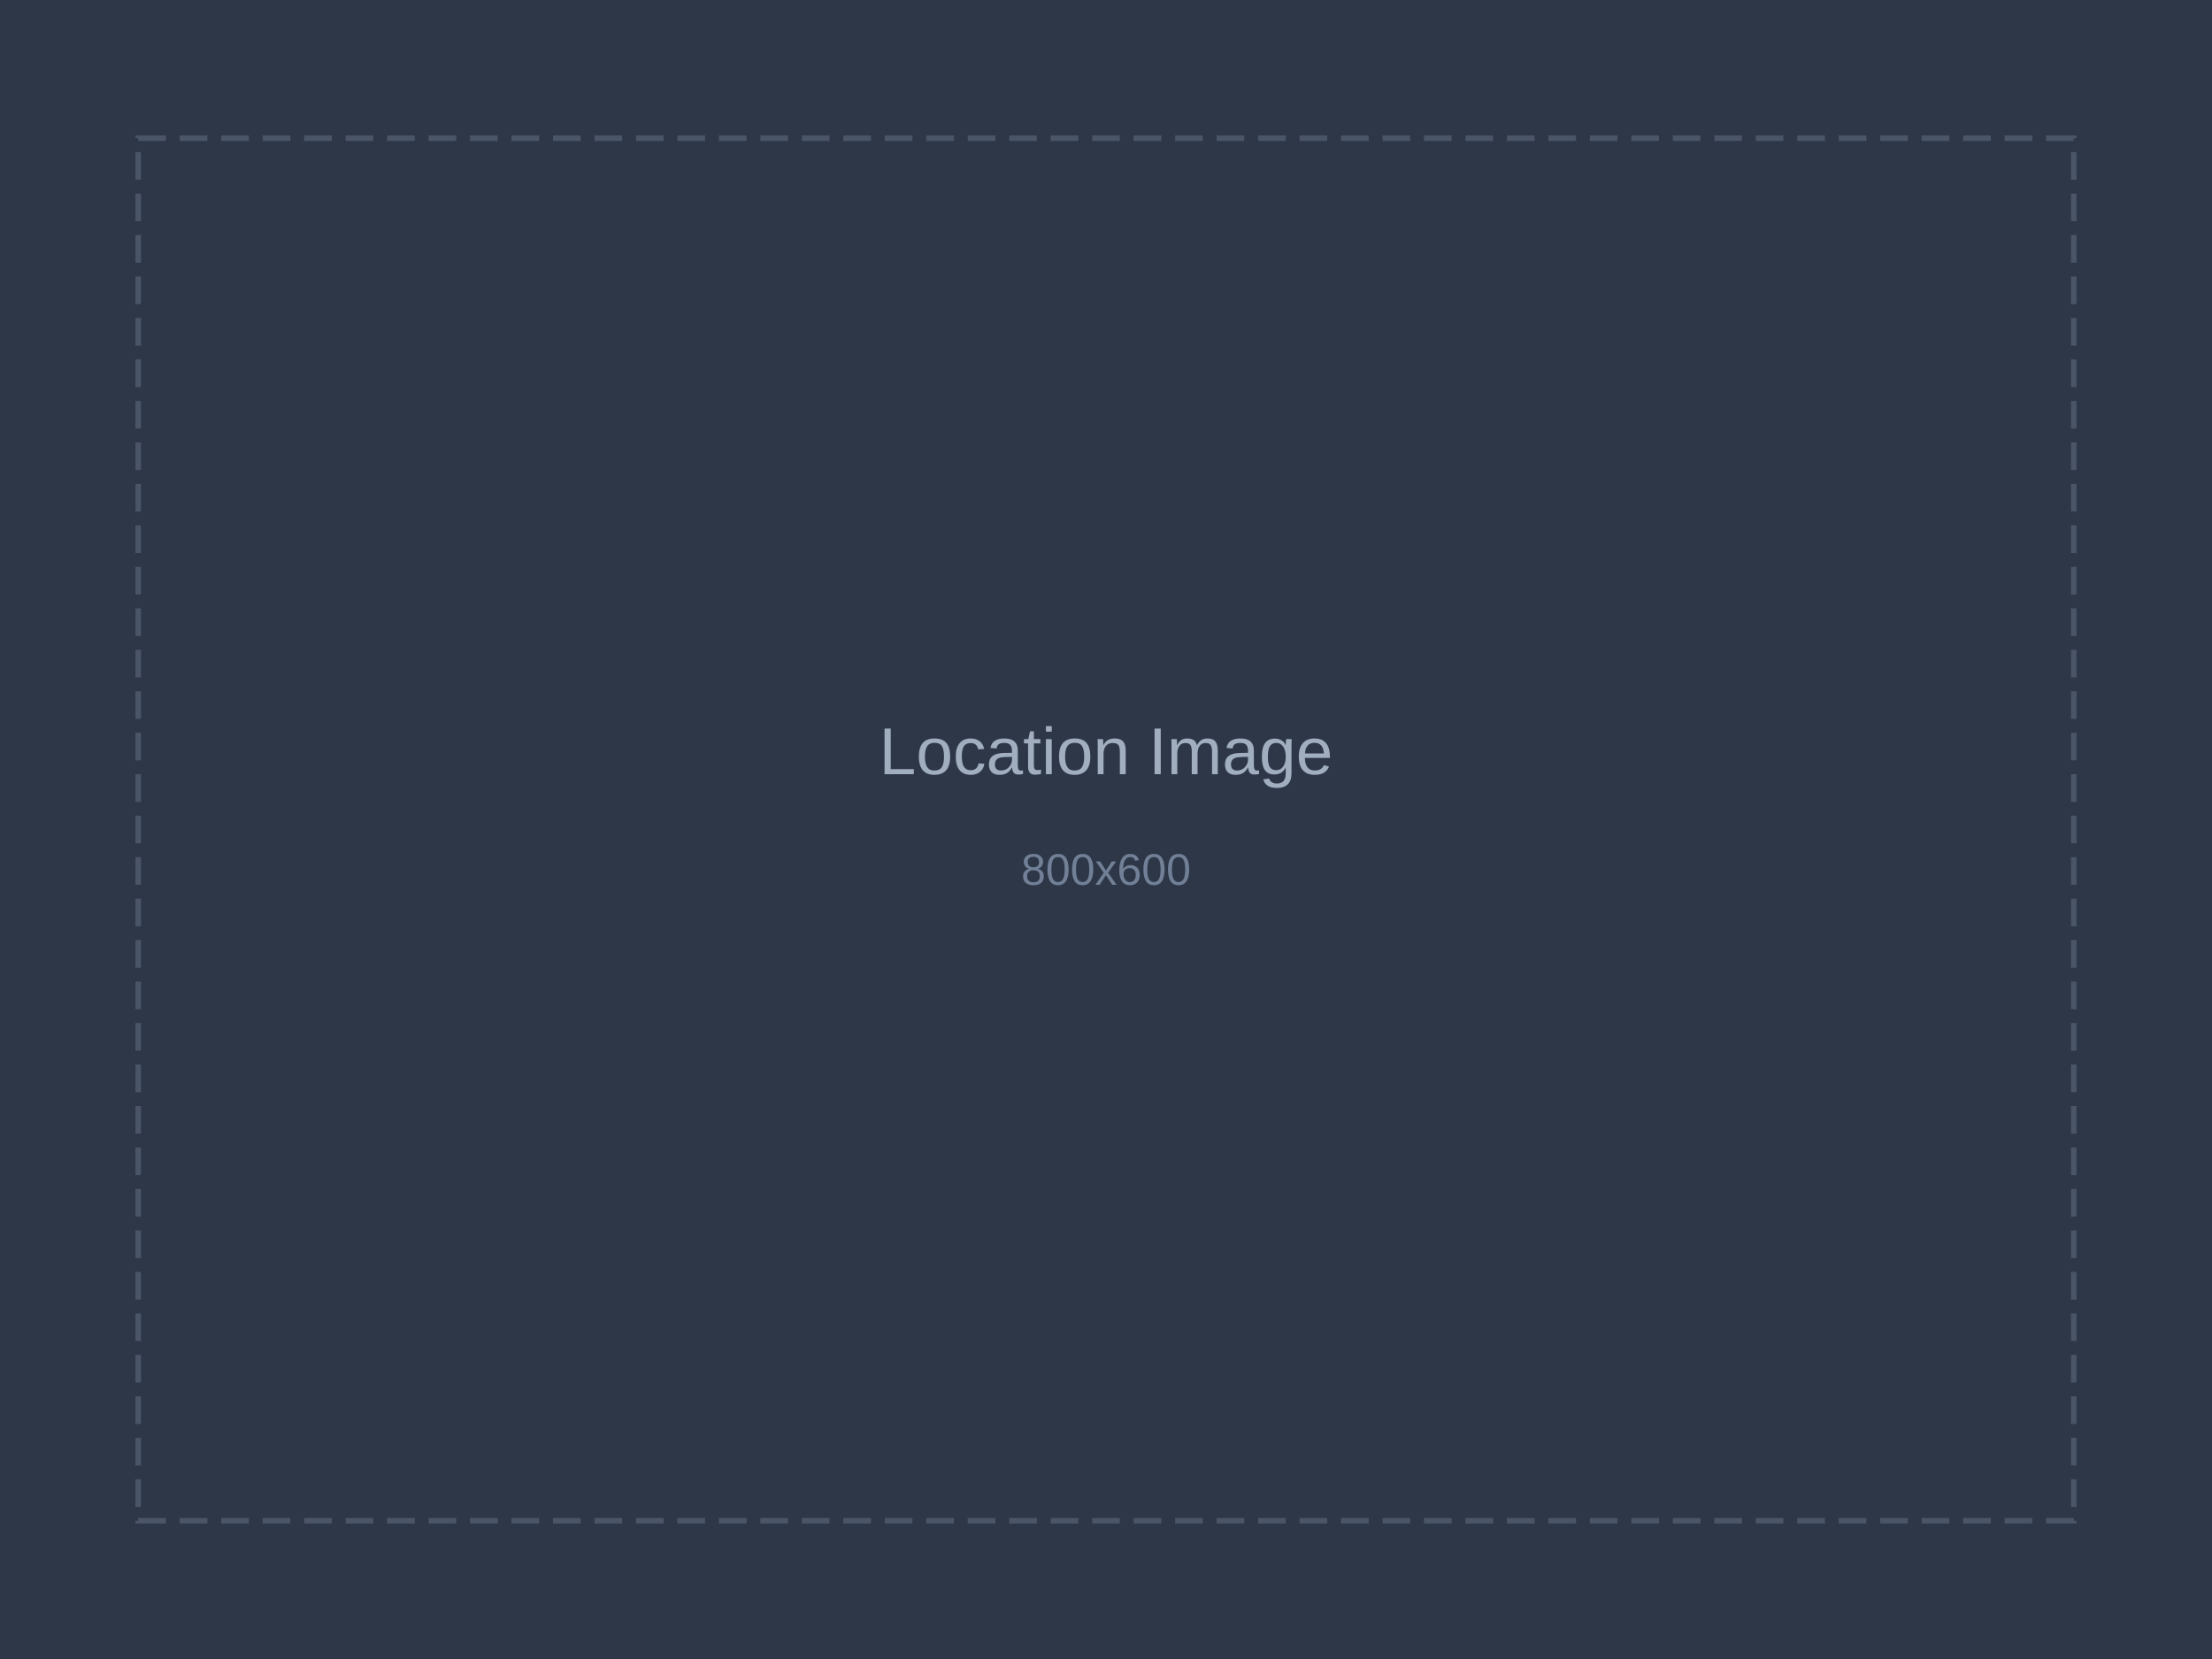
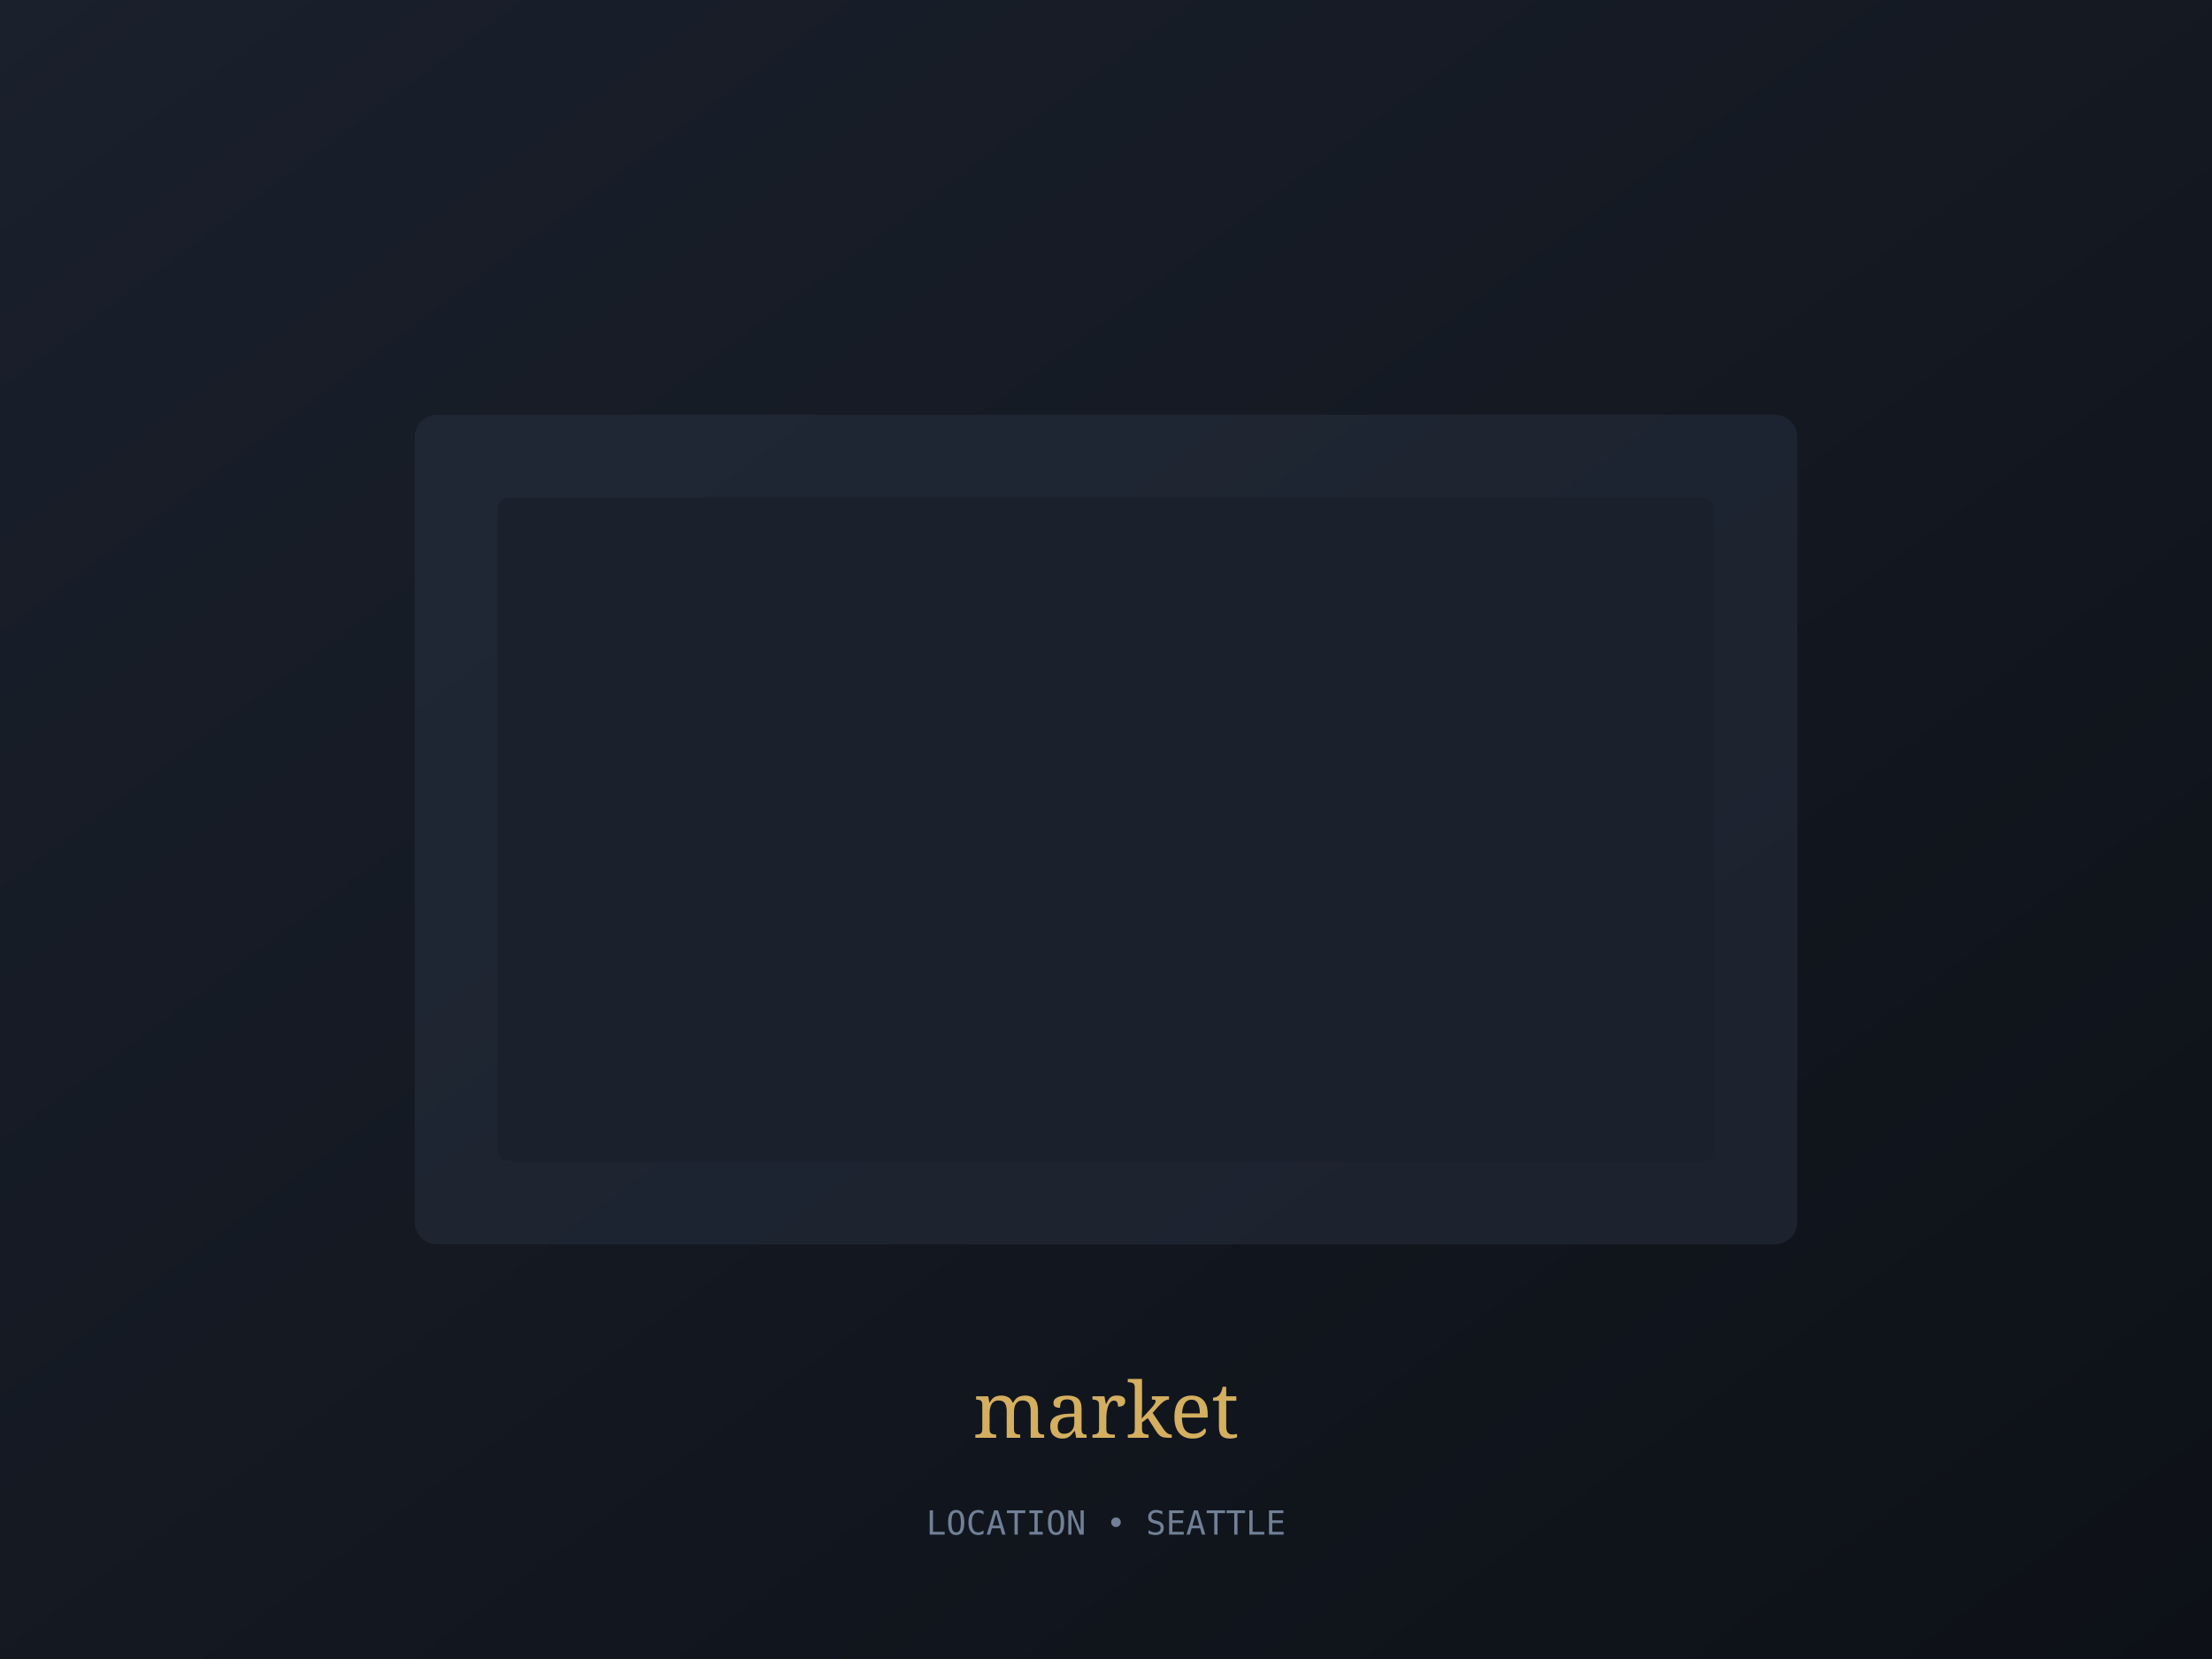
<svg xmlns="http://www.w3.org/2000/svg" width="800" height="600">
-   <rect width="800" height="600" fill="#2d3748" />
-   <text x="400" y="280" font-family="Arial" font-size="24" fill="#a0aec0" text-anchor="middle">Location Image</text>
-   <text x="400" y="320" font-family="Arial" font-size="16" fill="#718096" text-anchor="middle">800x600</text>
-   <rect x="50" y="50" width="700" height="500" fill="none" stroke="#4a5568" stroke-width="2" stroke-dasharray="10,5" />
+   <defs>
+     <linearGradient id="marketLocGrad" x1="0%" y1="0%" x2="100%" y2="100%">
+       <stop offset="0%" style="stop-color:#1a202c" />
+       <stop offset="100%" style="stop-color:#0d1117" />
+     </linearGradient>
+   </defs>
+   <rect width="800" height="600" fill="url(#marketLocGrad)" />
+   <rect x="150" y="150" width="500" height="300" fill="#2d3748" opacity="0.4" rx="8" />
+   <rect x="180" y="180" width="440" height="240" fill="#1a202c" rx="4" />
+   <text x="400" y="520" font-family="Georgia, serif" font-size="28" fill="#d4af60" text-anchor="middle">market</text>
+   <text x="400" y="555" font-family="monospace" font-size="12" fill="#718096" text-anchor="middle">LOCATION • SEATTLE</text>
</svg>
